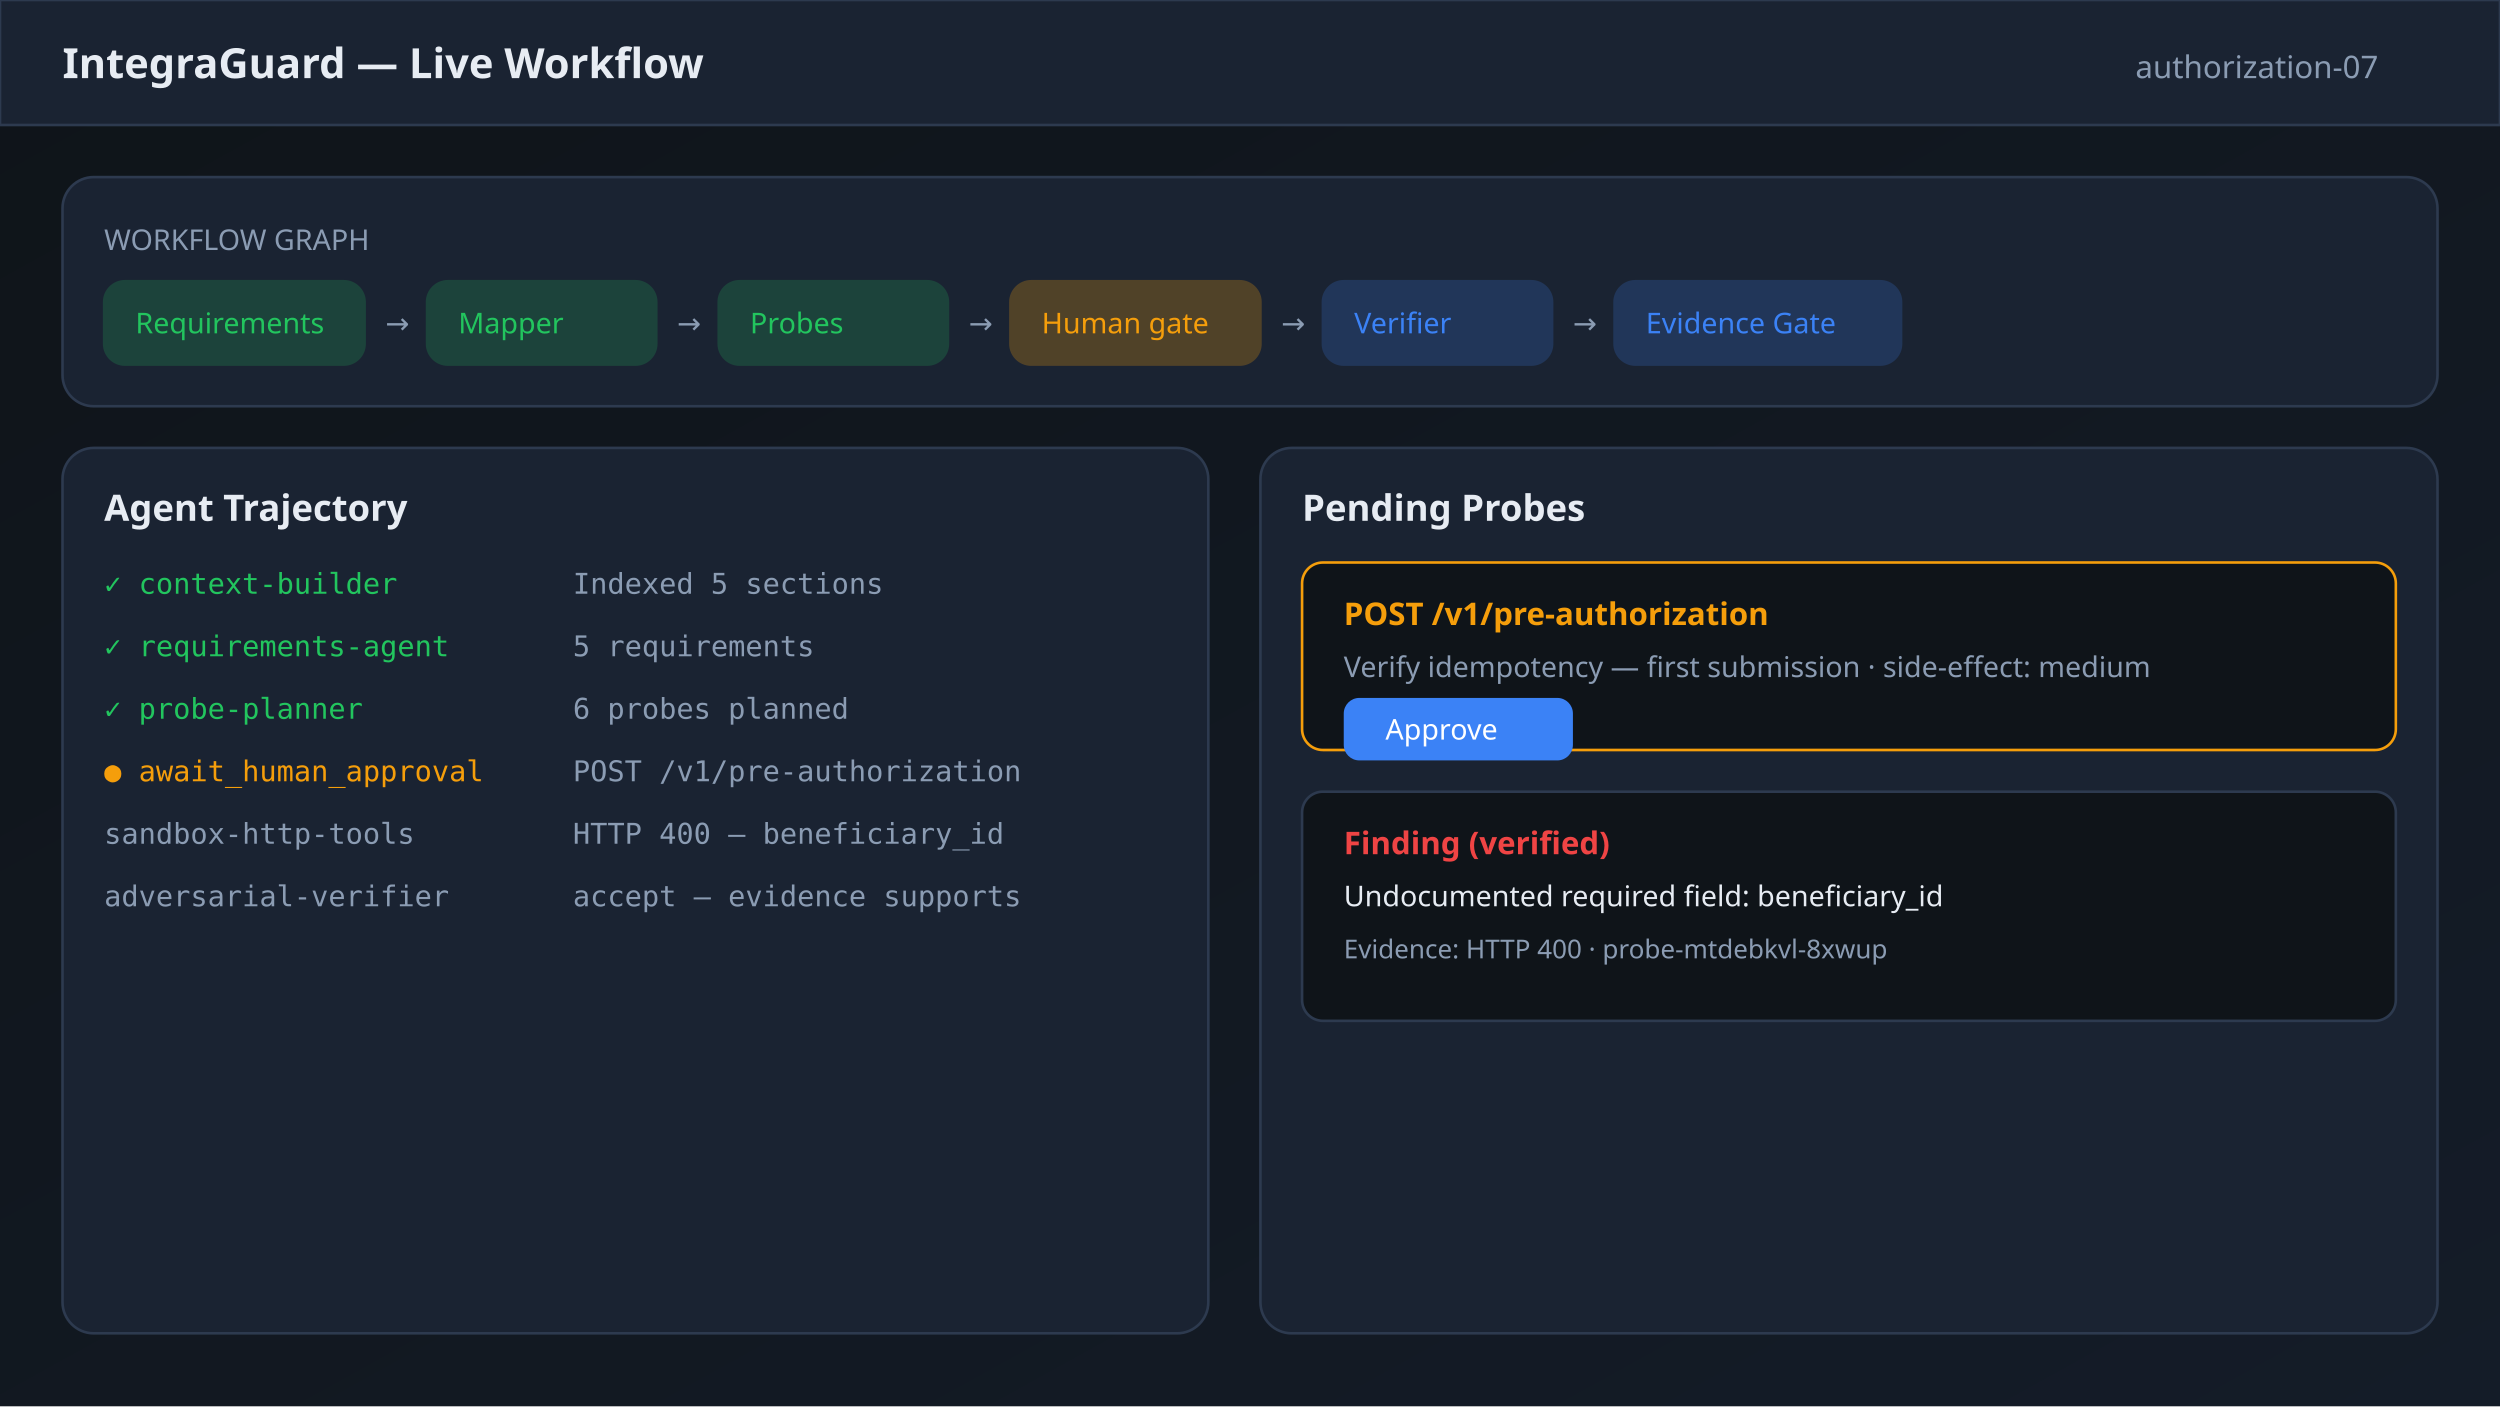
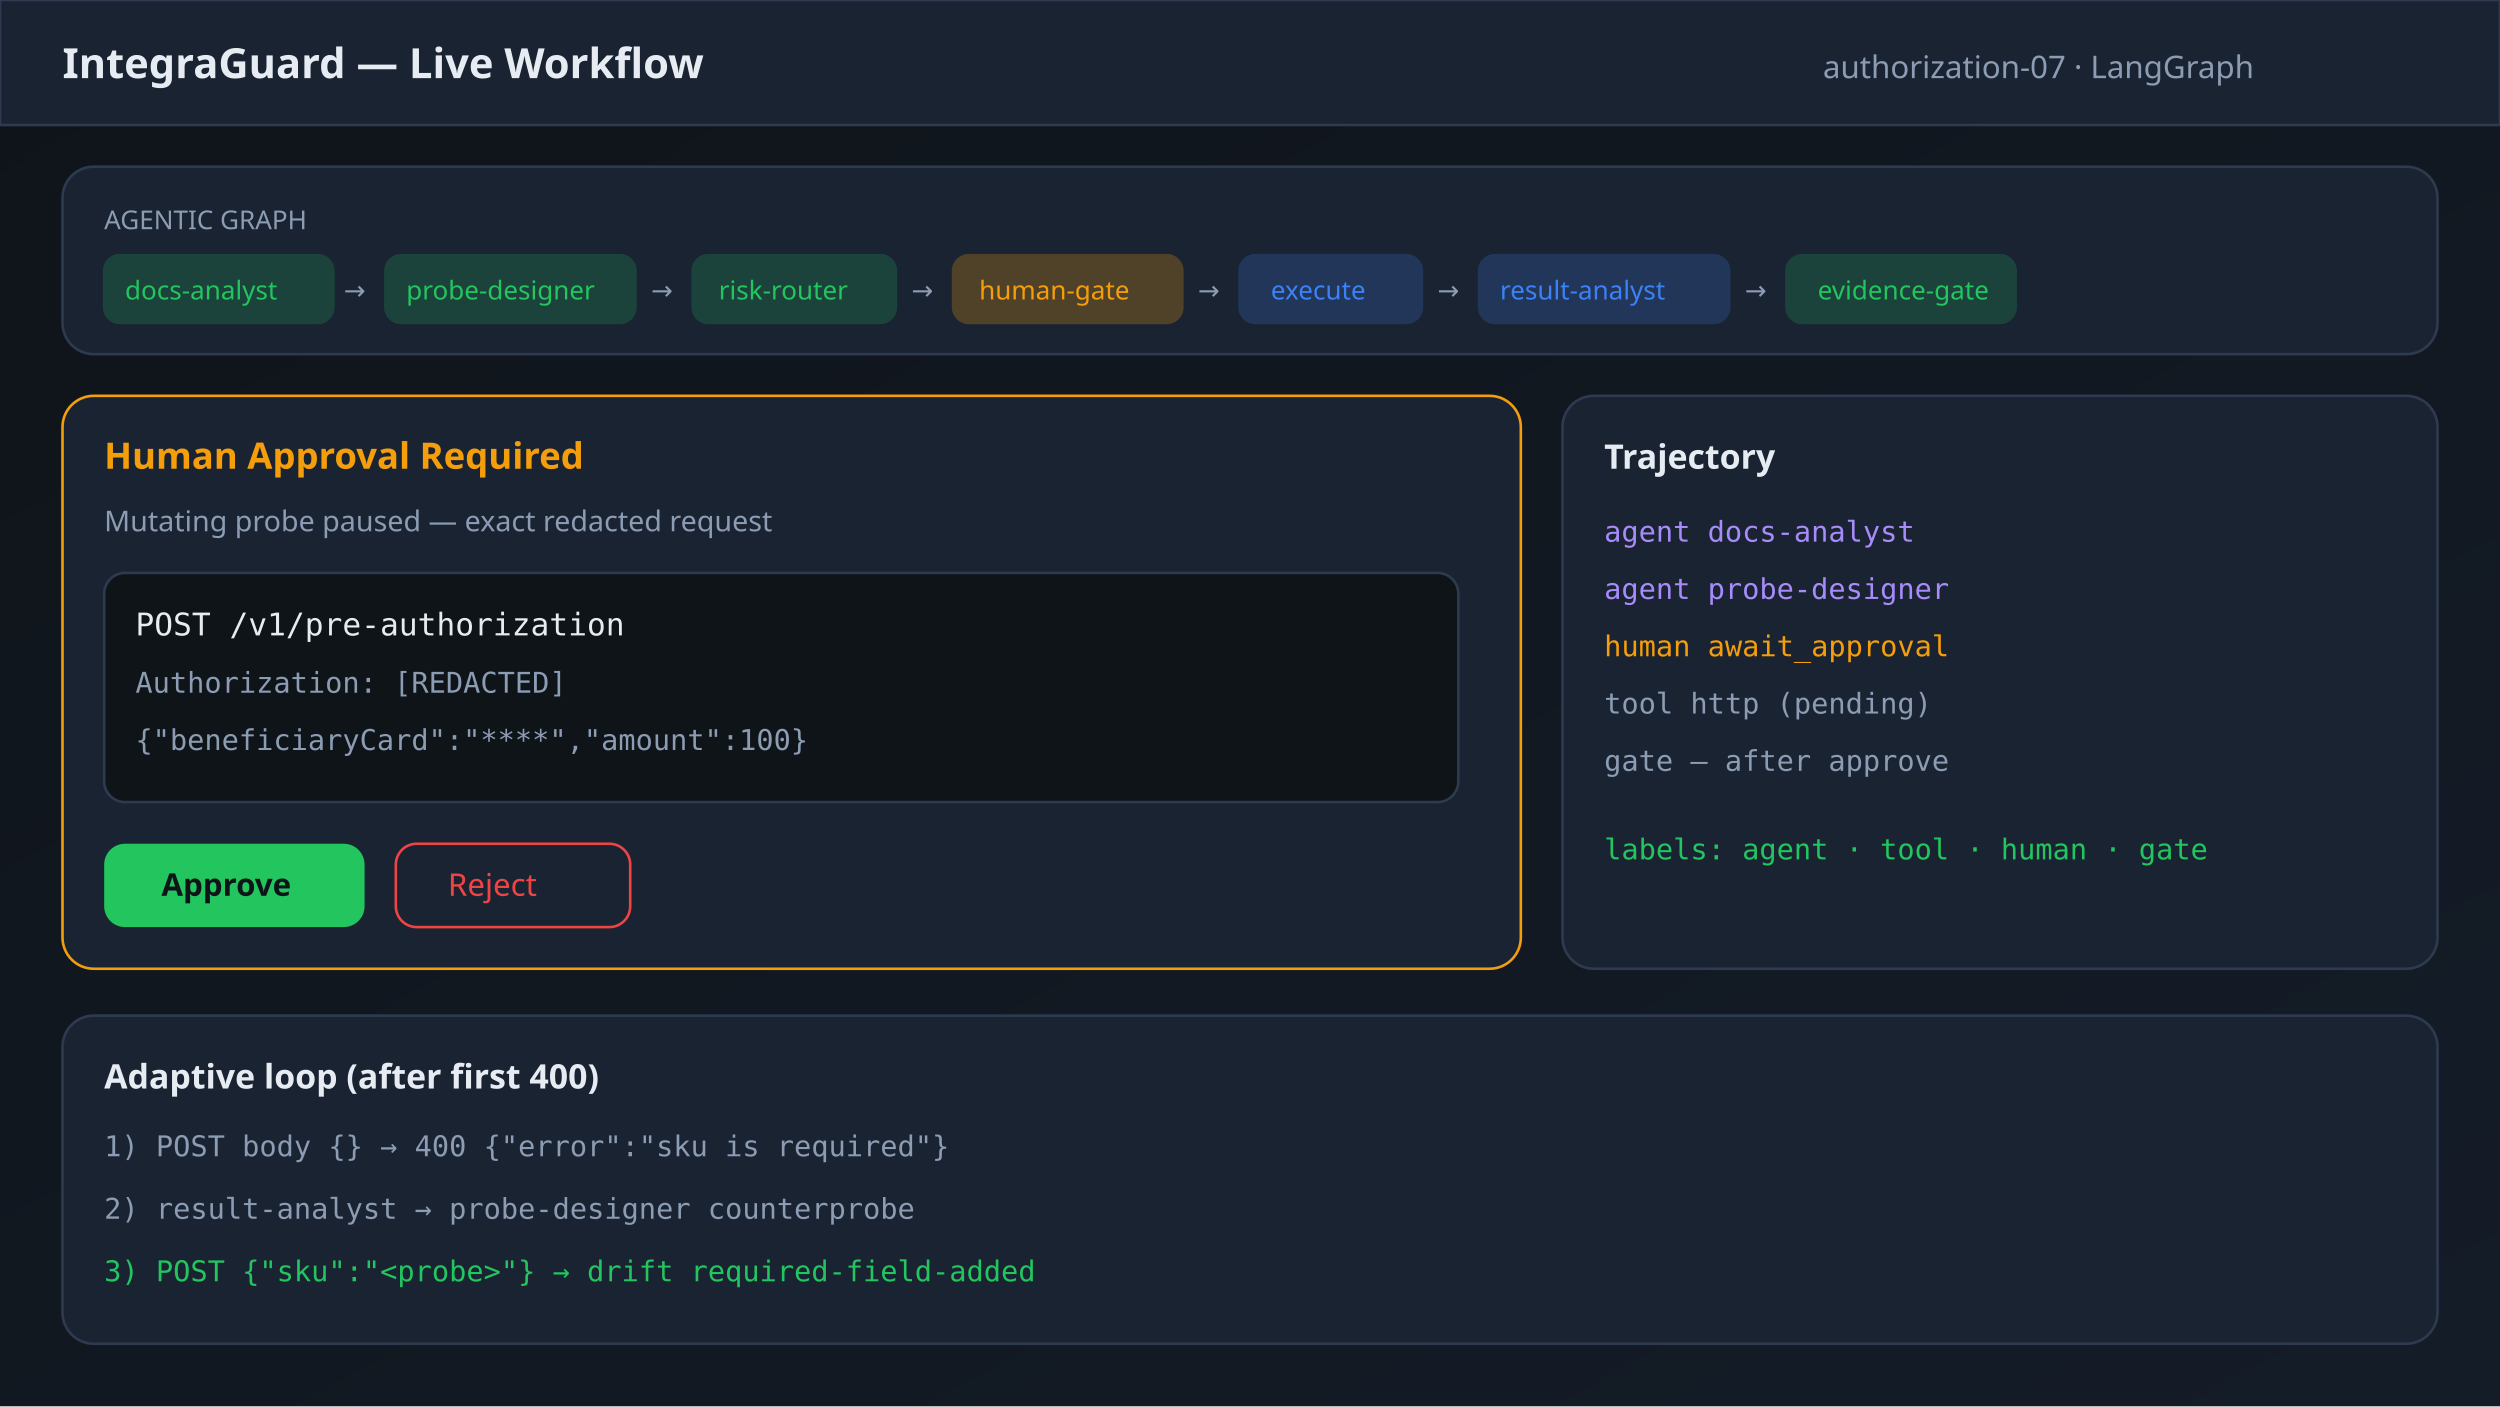
<svg xmlns="http://www.w3.org/2000/svg" width="960" height="540" viewBox="0 0 960 540">
  <defs>
    <linearGradient id="bg" x1="0" y1="0" x2="1" y2="1">
      <stop offset="0%" stop-color="#0f1419" />
      <stop offset="100%" stop-color="#141c28" />
    </linearGradient>
  </defs>
  <rect width="960" height="540" fill="url(#bg)" />
  <rect x="0" y="0" width="960" height="48" fill="#1a2332" stroke="#2d3a4f" />
  <text x="24" y="30" fill="#e7ecf3" font-family="system-ui,sans-serif" font-size="16" font-weight="600">IntegraGuard — Live Workflow</text>
-   <text x="820" y="30" fill="#8b9cb3" font-family="system-ui,sans-serif" font-size="12">authorization-07</text>
-   <rect x="24" y="68" width="912" height="88" rx="12" fill="#1a2332" stroke="#2d3a4f" />
-   <text x="40" y="96" fill="#8b9cb3" font-family="system-ui,sans-serif" font-size="11">WORKFLOW GRAPH</text>
-   <g font-family="system-ui,sans-serif" font-size="11">
-     <rect x="40" y="108" width="100" height="32" rx="8" fill="#22c55e" opacity="0.2" stroke="#22c55e" />
-     <text x="52" y="128" fill="#22c55e">Requirements</text>
-     <text x="148" y="128" fill="#8b9cb3">→</text>
-     <rect x="164" y="108" width="88" height="32" rx="8" fill="#22c55e" opacity="0.2" stroke="#22c55e" />
-     <text x="176" y="128" fill="#22c55e">Mapper</text>
-     <text x="260" y="128" fill="#8b9cb3">→</text>
-     <rect x="276" y="108" width="88" height="32" rx="8" fill="#22c55e" opacity="0.2" stroke="#22c55e" />
-     <text x="288" y="128" fill="#22c55e">Probes</text>
-     <text x="372" y="128" fill="#8b9cb3">→</text>
-     <rect x="388" y="108" width="96" height="32" rx="8" fill="#f59e0b" opacity="0.25" stroke="#f59e0b" />
-     <text x="400" y="128" fill="#f59e0b">Human gate</text>
-     <text x="492" y="128" fill="#8b9cb3">→</text>
-     <rect x="508" y="108" width="88" height="32" rx="8" fill="#3b82f6" opacity="0.2" stroke="#3b82f6" />
-     <text x="520" y="128" fill="#3b82f6">Verifier</text>
-     <text x="604" y="128" fill="#8b9cb3">→</text>
-     <rect x="620" y="108" width="110" height="32" rx="8" fill="#3b82f6" opacity="0.2" stroke="#3b82f6" />
-     <text x="632" y="128" fill="#3b82f6">Evidence Gate</text>
+   <text x="700" y="30" fill="#8b9cb3" font-family="system-ui,sans-serif" font-size="12">authorization-07 · LangGraph</text>
+   <rect x="24" y="64" width="912" height="72" rx="12" fill="#1a2332" stroke="#2d3a4f" />
+   <text x="40" y="88" fill="#8b9cb3" font-family="system-ui,sans-serif" font-size="10">AGENTIC GRAPH</text>
+   <g font-family="system-ui,sans-serif" font-size="10">
+     <rect x="40" y="98" width="88" height="26" rx="6" fill="#22c55e" opacity="0.2" stroke="#22c55e" />
+     <text x="48" y="115" fill="#22c55e">docs-analyst</text>
+     <text x="132" y="115" fill="#8b9cb3">→</text>
+     <rect x="148" y="98" width="96" height="26" rx="6" fill="#22c55e" opacity="0.2" stroke="#22c55e" />
+     <text x="156" y="115" fill="#22c55e">probe-designer</text>
+     <text x="250" y="115" fill="#8b9cb3">→</text>
+     <rect x="266" y="98" width="78" height="26" rx="6" fill="#22c55e" opacity="0.2" stroke="#22c55e" />
+     <text x="276" y="115" fill="#22c55e">risk-router</text>
+     <text x="350" y="115" fill="#8b9cb3">→</text>
+     <rect x="366" y="98" width="88" height="26" rx="6" fill="#f59e0b" opacity="0.25" stroke="#f59e0b" />
+     <text x="376" y="115" fill="#f59e0b">human-gate</text>
+     <text x="460" y="115" fill="#8b9cb3">→</text>
+     <rect x="476" y="98" width="70" height="26" rx="6" fill="#3b82f6" opacity="0.2" stroke="#3b82f6" />
+     <text x="488" y="115" fill="#3b82f6">execute</text>
+     <text x="552" y="115" fill="#8b9cb3">→</text>
+     <rect x="568" y="98" width="96" height="26" rx="6" fill="#3b82f6" opacity="0.2" stroke="#3b82f6" />
+     <text x="576" y="115" fill="#3b82f6">result-analyst</text>
+     <text x="670" y="115" fill="#8b9cb3">→</text>
+     <rect x="686" y="98" width="88" height="26" rx="6" fill="#22c55e" opacity="0.2" stroke="#22c55e" />
+     <text x="698" y="115" fill="#22c55e">evidence-gate</text>
  </g>
-   <rect x="24" y="172" width="440" height="340" rx="12" fill="#1a2332" stroke="#2d3a4f" />
-   <text x="40" y="200" fill="#e7ecf3" font-family="system-ui,sans-serif" font-size="14" font-weight="600">Agent Trajectory</text>
+   <rect x="24" y="152" width="560" height="220" rx="12" fill="#1a2332" stroke="#f59e0b" />
+   <text x="40" y="180" fill="#f59e0b" font-family="system-ui,sans-serif" font-size="14" font-weight="600">Human Approval Required</text>
+   <text x="40" y="204" fill="#8b9cb3" font-family="system-ui,sans-serif" font-size="11">Mutating probe paused — exact redacted request</text>
+   <rect x="40" y="220" width="520" height="88" rx="8" fill="#0f1419" stroke="#2d3a4f" />
+   <text x="52" y="244" fill="#e7ecf3" font-family="ui-monospace,monospace" font-size="12">POST /v1/pre-authorization</text>
+   <text x="52" y="266" fill="#8b9cb3" font-family="ui-monospace,monospace" font-size="11">Authorization: [REDACTED]</text>
+   <text x="52" y="288" fill="#8b9cb3" font-family="ui-monospace,monospace" font-size="11">{"beneficiaryCard":"****","amount":100}</text>
+   <rect x="40" y="324" width="100" height="32" rx="8" fill="#22c55e" />
+   <text x="62" y="344" fill="#0f1419" font-family="system-ui,sans-serif" font-size="12" font-weight="600">Approve</text>
+   <rect x="152" y="324" width="90" height="32" rx="8" fill="transparent" stroke="#ef4444" />
+   <text x="172" y="344" fill="#ef4444" font-family="system-ui,sans-serif" font-size="12">Reject</text>
+   <rect x="600" y="152" width="336" height="220" rx="12" fill="#1a2332" stroke="#2d3a4f" />
+   <text x="616" y="180" fill="#e7ecf3" font-family="system-ui,sans-serif" font-size="13" font-weight="600">Trajectory</text>
  <g font-family="ui-monospace,monospace" font-size="11">
-     <text x="40" y="228" fill="#22c55e">✓ context-builder</text>
-     <text x="220" y="228" fill="#8b9cb3">Indexed 5 sections</text>
-     <text x="40" y="252" fill="#22c55e">✓ requirements-agent</text>
-     <text x="220" y="252" fill="#8b9cb3">5 requirements</text>
-     <text x="40" y="276" fill="#22c55e">✓ probe-planner</text>
-     <text x="220" y="276" fill="#8b9cb3">6 probes planned</text>
-     <text x="40" y="300" fill="#f59e0b">● await_human_approval</text>
-     <text x="220" y="300" fill="#8b9cb3">POST /v1/pre-authorization</text>
-     <text x="40" y="324" fill="#8b9cb3">  sandbox-http-tools</text>
-     <text x="220" y="324" fill="#8b9cb3">HTTP 400 — beneficiary_id</text>
-     <text x="40" y="348" fill="#8b9cb3">  adversarial-verifier</text>
-     <text x="220" y="348" fill="#8b9cb3">accept — evidence supports</text>
+     <text x="616" y="208" fill="#a78bfa">agent docs-analyst</text>
+     <text x="616" y="230" fill="#a78bfa">agent probe-designer</text>
+     <text x="616" y="252" fill="#f59e0b">human await_approval</text>
+     <text x="616" y="274" fill="#8b9cb3">tool http (pending)</text>
+     <text x="616" y="296" fill="#8b9cb3">gate — after approve</text>
+     <text x="616" y="330" fill="#22c55e">labels: agent · tool · human · gate</text>
  </g>
-   <rect x="484" y="172" width="452" height="340" rx="12" fill="#1a2332" stroke="#2d3a4f" />
-   <text x="500" y="200" fill="#e7ecf3" font-family="system-ui,sans-serif" font-size="14" font-weight="600">Pending Probes</text>
-   <rect x="500" y="216" width="420" height="72" rx="8" fill="#0f1419" stroke="#f59e0b" />
-   <text x="516" y="240" fill="#f59e0b" font-family="system-ui,sans-serif" font-size="12" font-weight="600">POST /v1/pre-authorization</text>
-   <text x="516" y="260" fill="#8b9cb3" font-family="system-ui,sans-serif" font-size="11">Verify idempotency — first submission · side-effect: medium</text>
-   <rect x="516" y="268" width="88" height="24" rx="6" fill="#3b82f6" />
-   <text x="532" y="284" fill="#fff" font-family="system-ui,sans-serif" font-size="11">Approve</text>
-   <rect x="500" y="304" width="420" height="88" rx="8" fill="#0f1419" stroke="#2d3a4f" />
-   <text x="516" y="328" fill="#ef4444" font-family="system-ui,sans-serif" font-size="12" font-weight="600">Finding (verified)</text>
-   <text x="516" y="348" fill="#e7ecf3" font-family="system-ui,sans-serif" font-size="11">Undocumented required field: beneficiary_id</text>
-   <text x="516" y="368" fill="#8b9cb3" font-family="system-ui,sans-serif" font-size="10">Evidence: HTTP 400 · probe-mtdebkvl-8xwup</text>
+   <rect x="24" y="390" width="912" height="126" rx="12" fill="#1a2332" stroke="#2d3a4f" />
+   <text x="40" y="418" fill="#e7ecf3" font-family="system-ui,sans-serif" font-size="13" font-weight="600">Adaptive loop (after first 400)</text>
+   <text x="40" y="444" fill="#8b9cb3" font-family="ui-monospace,monospace" font-size="11">1) POST body {} → 400 {"error":"sku is required"}</text>
+   <text x="40" y="468" fill="#8b9cb3" font-family="ui-monospace,monospace" font-size="11">2) result-analyst → probe-designer counterprobe</text>
+   <text x="40" y="492" fill="#22c55e" font-family="ui-monospace,monospace" font-size="11">3) POST {"sku":"&lt;probe&gt;"} → drift required-field-added</text>
</svg>
